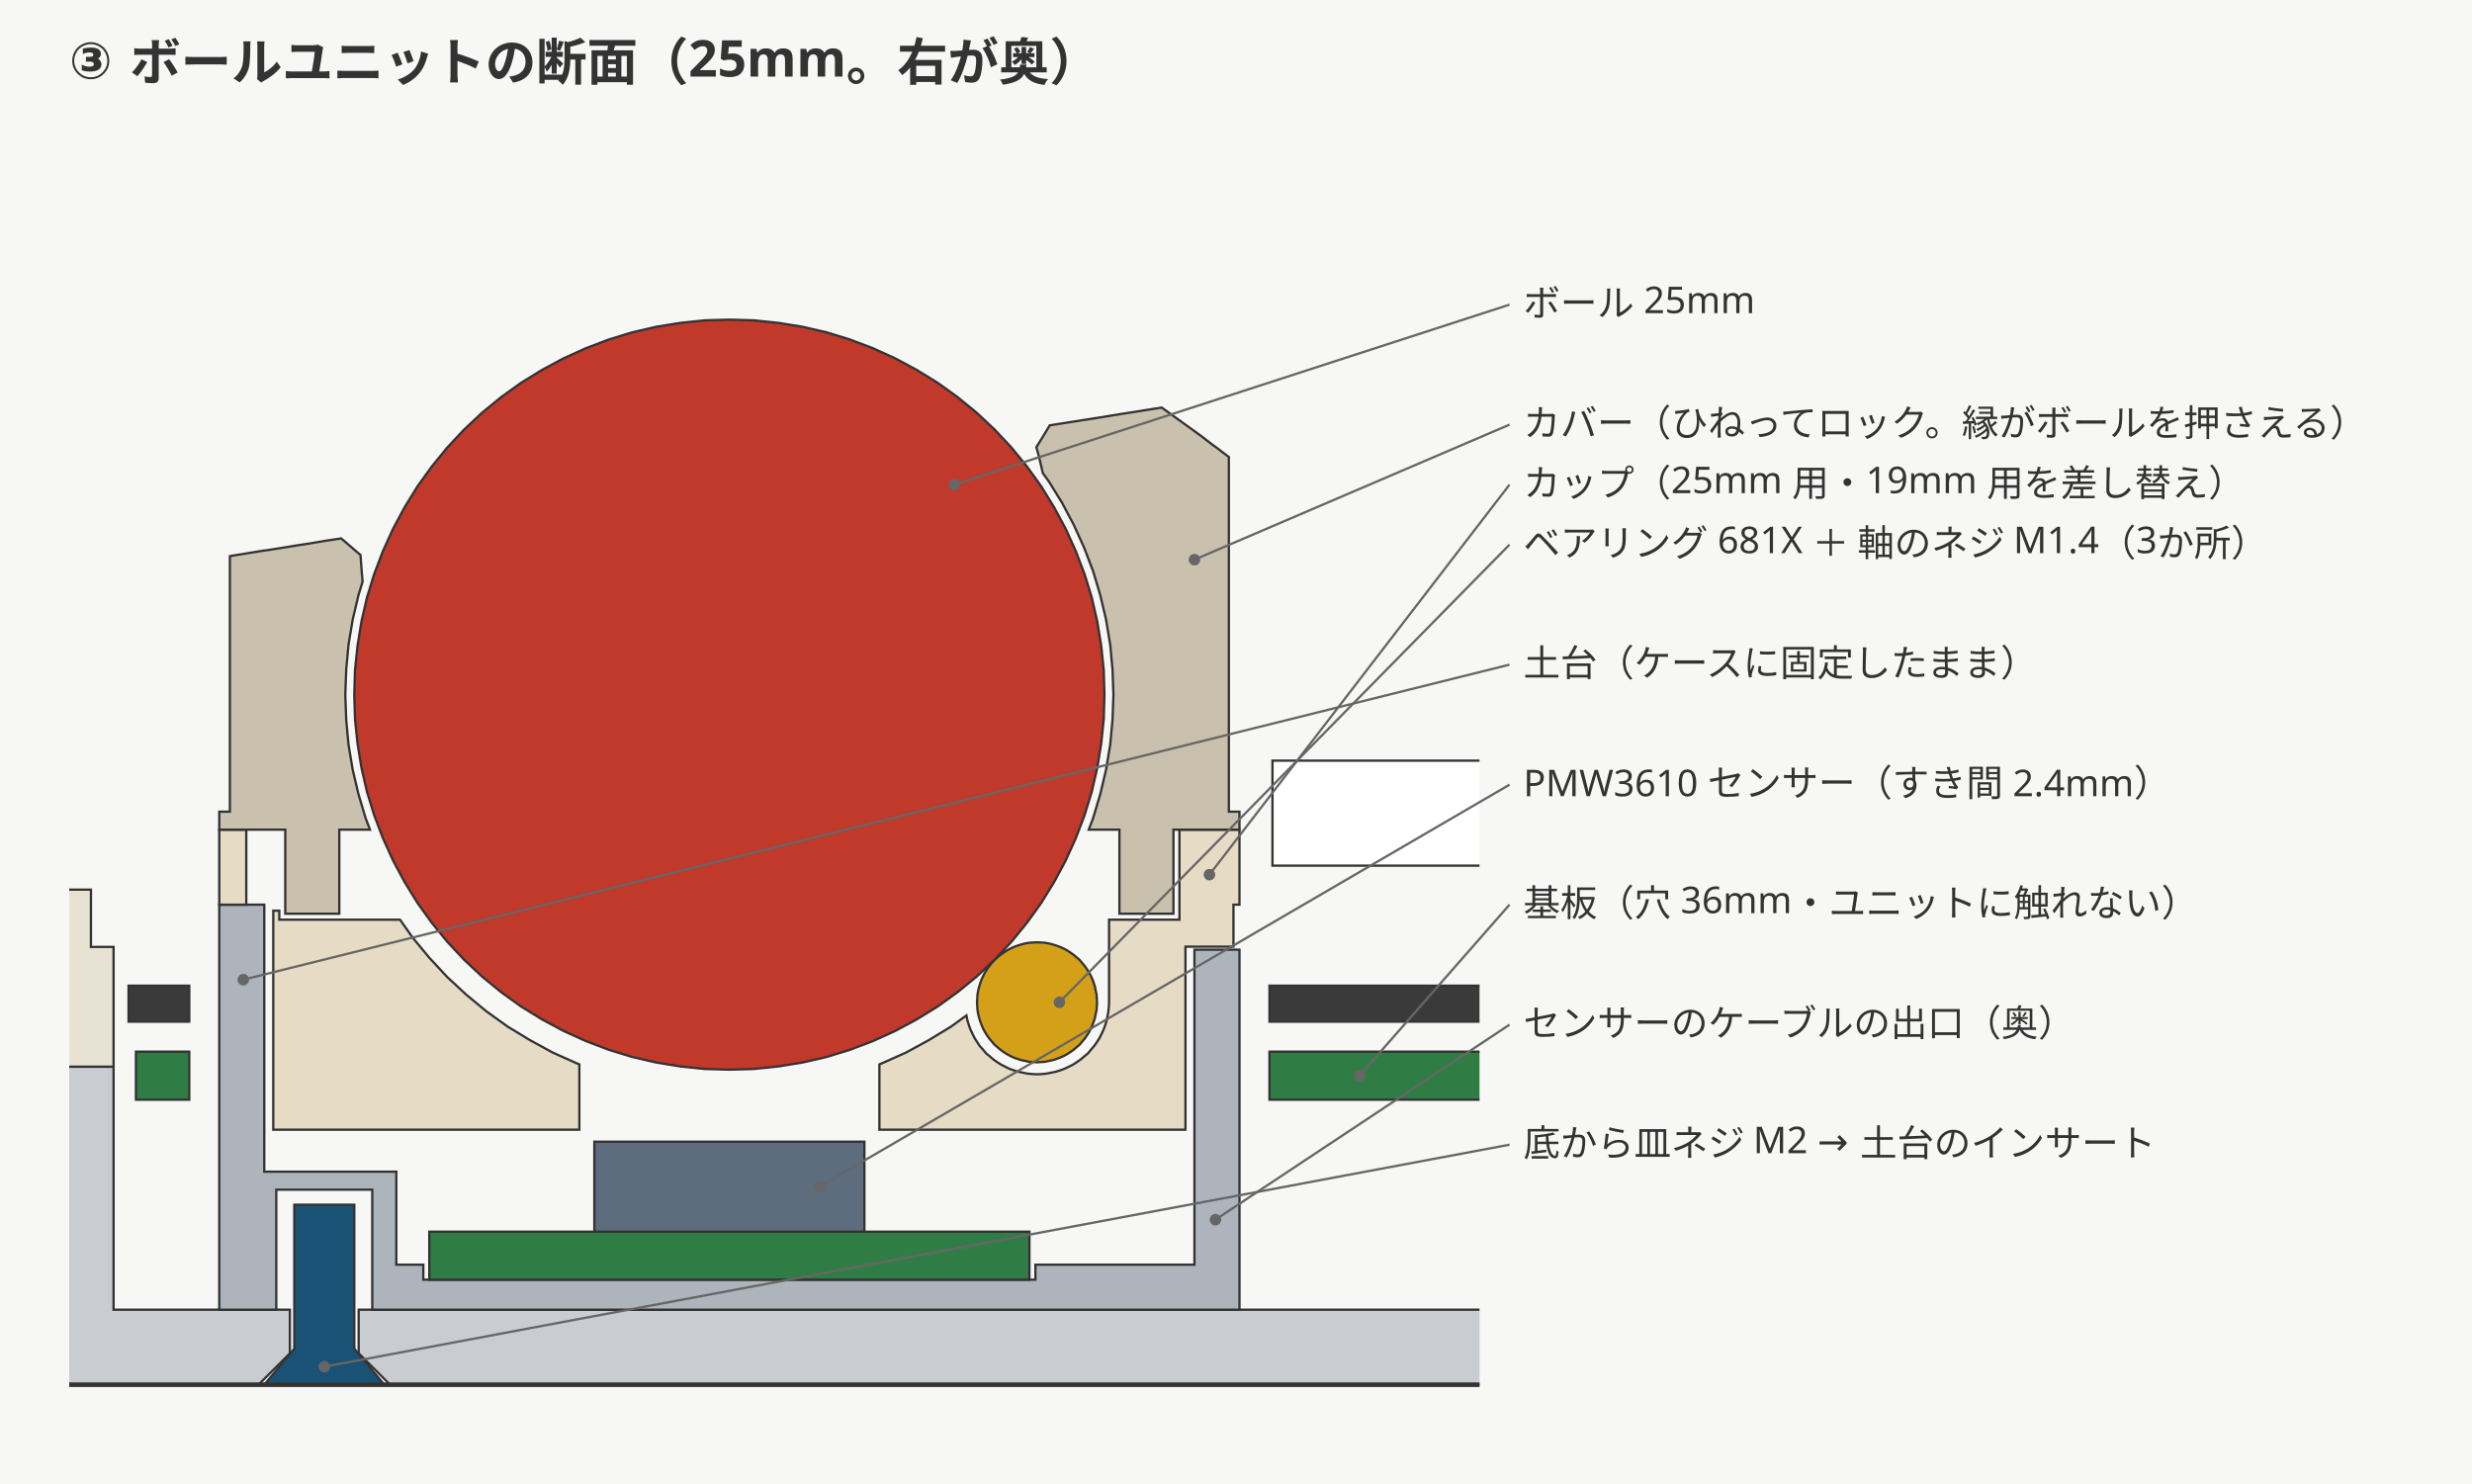
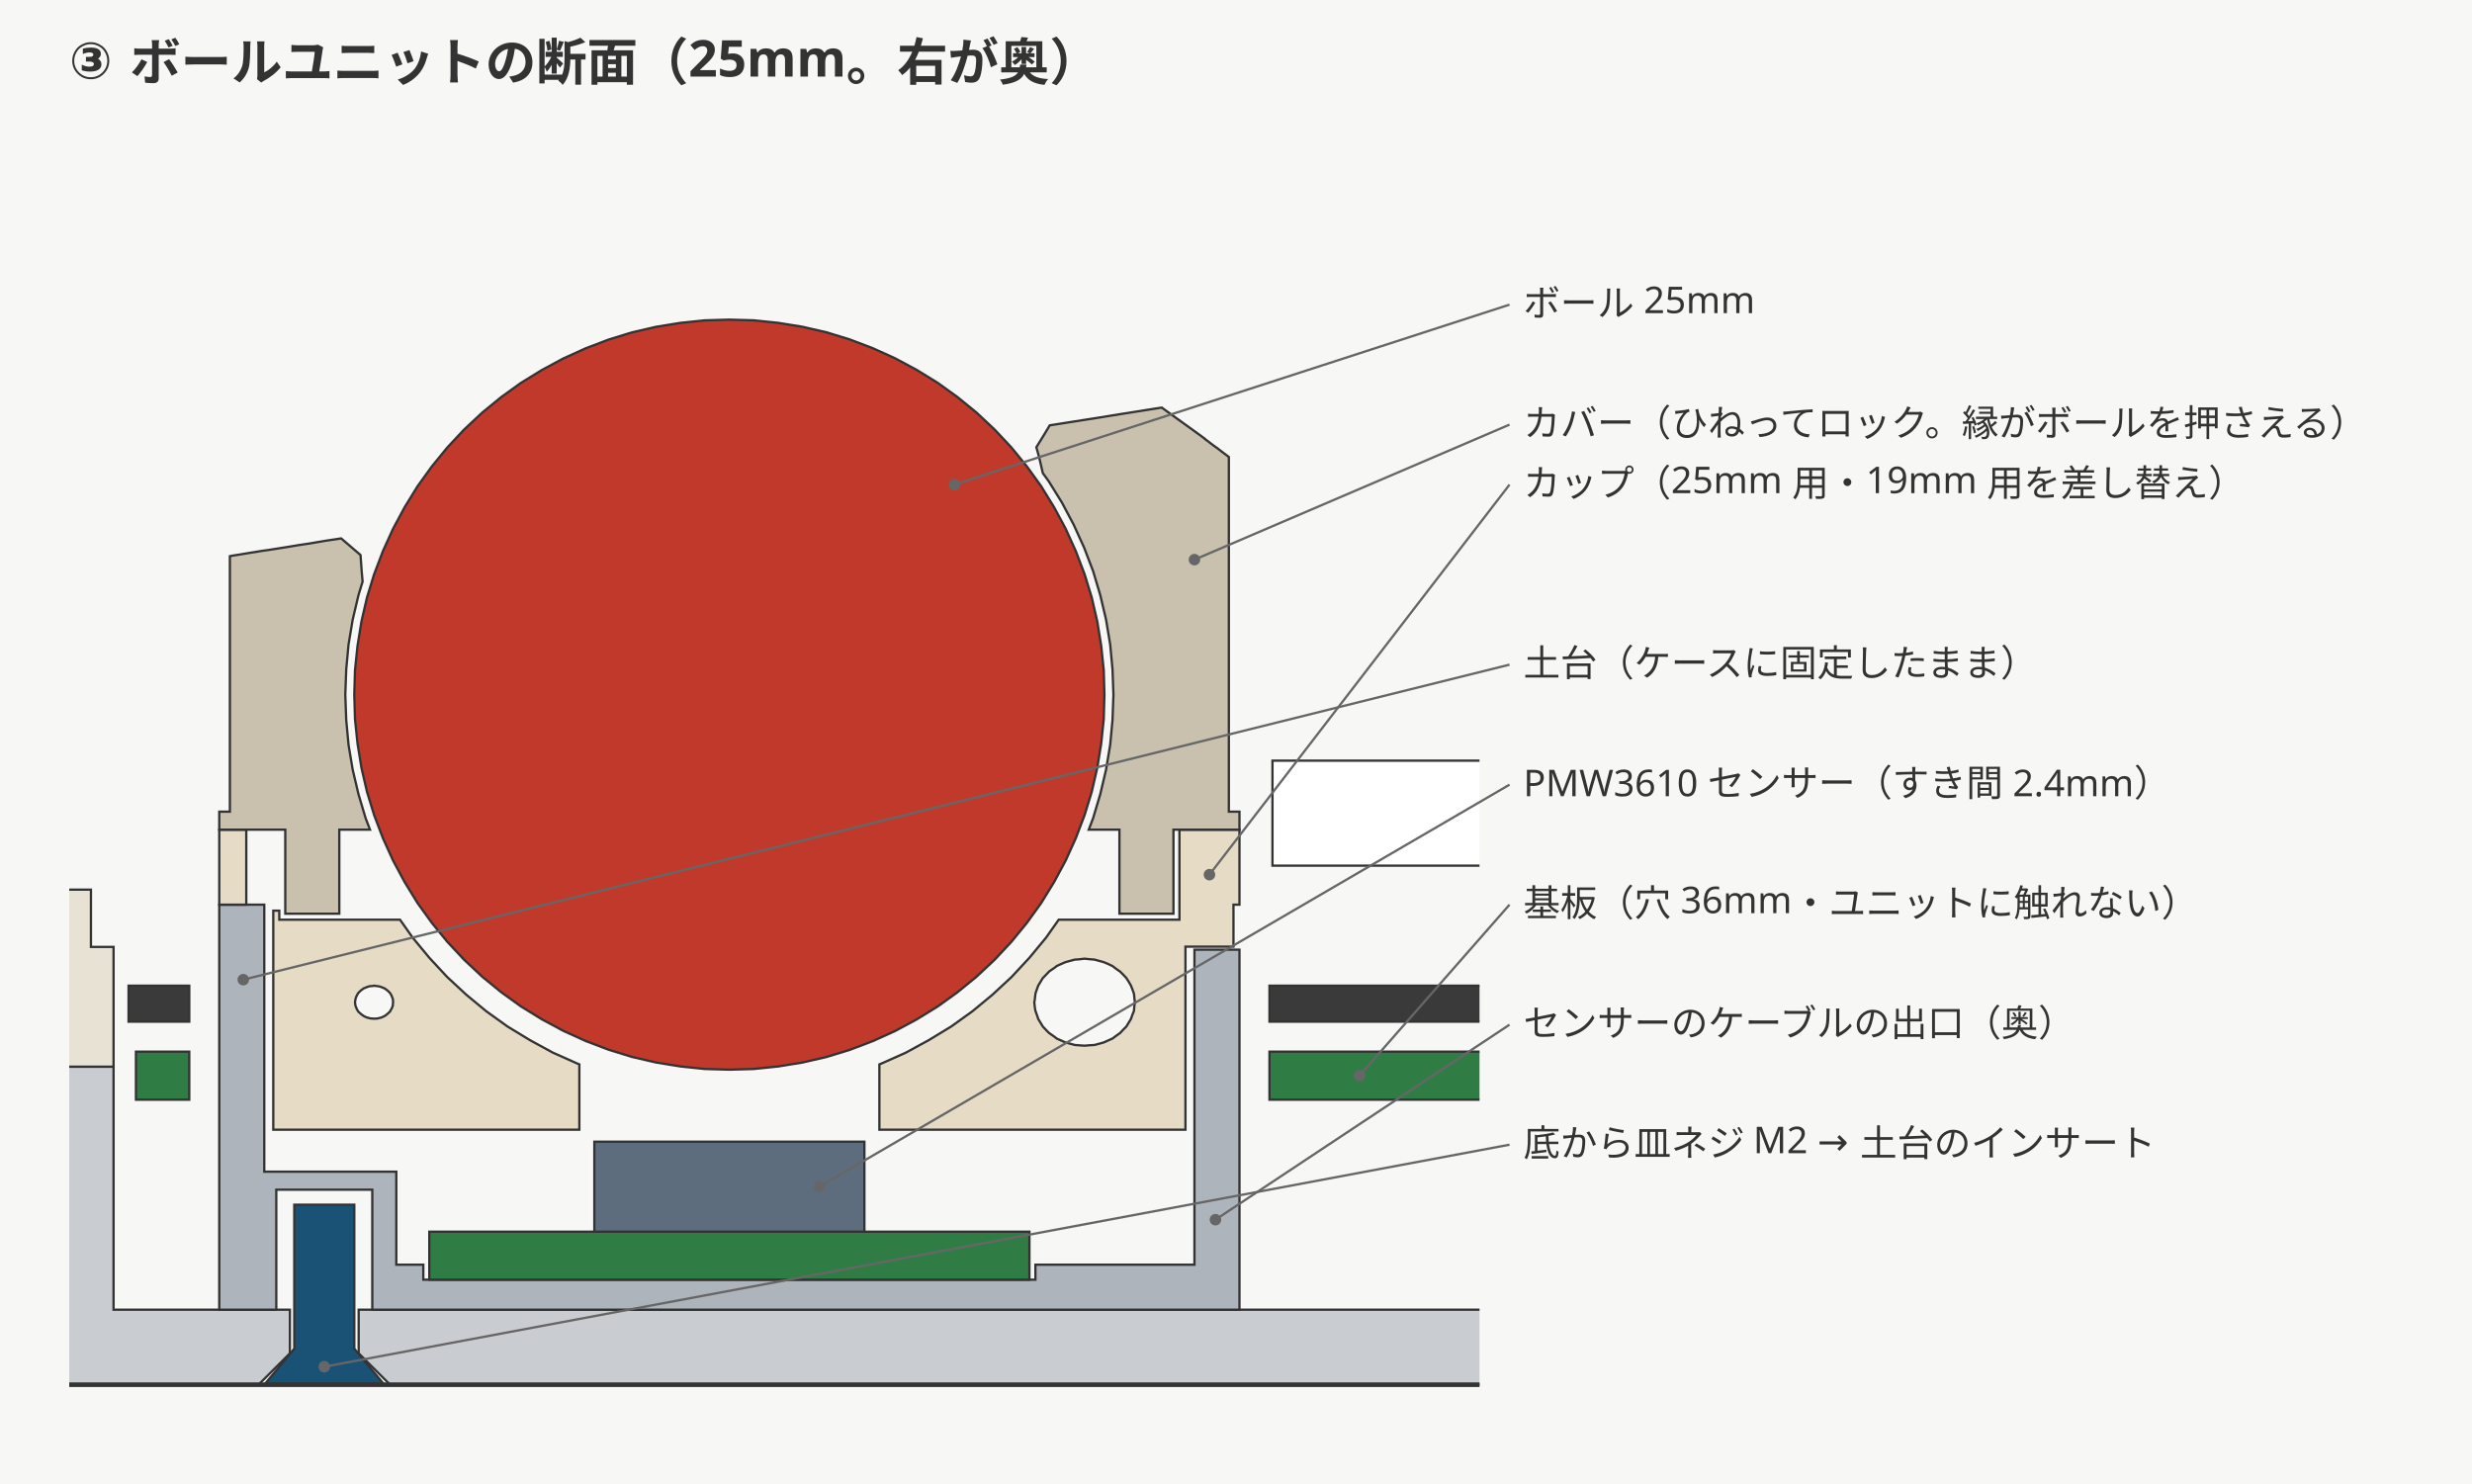
<svg xmlns="http://www.w3.org/2000/svg" width="1071" height="643" viewBox="0 0 1071 643" font-family="IPAPGothic, IPAGothic, sans-serif">
  <rect width="100%" height="100%" fill="#f7f7f5" />
  <text x="30" y="34" font-size="22" font-weight="bold" fill="#333">③ ボールユニットの断面（25mm。右が奥）</text>
  <clipPath id="wx211">
    <rect x="30" y="80" width="611" height="533" />
  </clipPath>
  <g clip-path="url(#wx211)">
    <path d="M125.6,586.4 L125.6,567.5 L122.7,567.5 L114.2,567.5 L108.6,567.5 L107.5,567.5 L102.1,567.5 L101.1,567.5 L95.8,567.5 L94.8,567.5 L89.8,567.5 L88.9,567.5 L84.1,567.5 L83.2,567.5 L78.6,567.5 L77.8,567.5 L73.6,567.5 L72.8,567.5 L68.9,567.5 L68.2,567.5 L64.6,567.5 L64.0,567.5 L60.8,567.5 L60.3,567.5 L57.5,567.5 L57.0,567.5 L54.7,567.5 L54.3,567.5 L52.4,567.5 L52.1,567.5 L50.7,567.5 L50.5,567.5 L49.6,567.5 L49.5,567.5 L49.2,567.5 L49.2,567.5 L49.2,490.0 L49.2,489.5 L49.2,462.4 L49.2,462.4 L49.2,462.2 L39.4,462.2 L37.5,462.2 L34.5,462.2 L34.4,462.2 L34.2,462.2 L33.9,462.2 L33.5,462.2 L27.7,462.2 L27.1,462.2 L26.5,462.2 L25.8,462.2 L20.4,462.2 L19.6,462.2 L18.8,462.2 L17.9,462.2 L16.9,462.2 L16.0,462.2 L11.2,462.2 L10.3,462.2 L9.3,462.2 L8.4,462.2 L7.6,462.2 L6.8,462.2 L2.6,462.2 L2.0,462.2 L1.4,462.2 L0.9,462.2 L0.5,462.2 L0.2,462.2 L-0.0,462.2 L-0.1,462.2 L-0.5,462.2 L-0.6,462.2 L-0.7,462.2 L-0.8,462.2 L-1.0,462.2 L-1.1,462.2 L-1.5,462.2 L-6.9,462.2 L-7.6,462.2 L-11.6,462.2 L-12.1,462.2 L-14.6,462.2 L-14.9,462.2 L-15.7,462.2 L-15.8,462.2 L-15.8,476.0 L-15.8,600.0 L-15.7,600.0 L-14.9,600.0 L-14.6,600.0 L-12.1,600.0 L-11.9,600.0 L-11.9,600.0 L-11.8,600.0 L-11.8,600.0 L-11.6,600.0 L-11.5,600.0 L-11.4,600.0 L-11.1,600.0 L-10.6,600.0 L-8.0,600.0 L-7.3,600.0 L-6.5,600.0 L-5.4,600.0 L-2.0,600.0 L-0.8,600.0 L0.6,600.0 L4.6,600.0 L6.2,600.0 L7.8,600.0 L9.6,600.0 L14.2,600.0 L16.0,600.0 L17.8,600.0 L19.5,600.0 L24.7,600.0 L26.5,600.0 L28.1,600.0 L29.6,600.0 L31.0,600.0 L36.7,600.0 L37.9,600.0 L39.0,600.0 L45.1,600.0 L45.9,600.0 L46.6,600.0 L46.9,600.0 L47.1,600.0 L50.4,600.0 L52.7,600.0 L64.4,600.0 L66.9,600.0 L79.4,600.0 L82.1,600.0 L95.3,600.0 L98.2,600.0 L112.0,600.0 Z M1049.1,594.9 L1049.1,576.6 L1059.6,576.6 L1063.8,576.6 L1068.0,576.6 L1068.0,487.8 L1068.0,462.2 L1066.6,462.2 L1066.5,462.2 L1064.8,462.2 L1063.2,462.2 L1061.7,462.2 L1061.6,462.2 L1060.3,462.2 L1059.1,462.2 L1058.3,462.2 L1057.6,462.2 L1057.2,462.2 L1057.0,462.2 L1053.8,462.2 L1053.6,462.2 L1053.4,462.2 L1053.3,462.2 L1053.2,462.2 L1052.5,462.2 L1052.5,462.2 L1051.5,462.2 L1041.2,462.2 L1039.8,462.2 L1039.8,486.1 L1039.8,486.1 L1039.8,489.5 L1039.8,557.7 L1039.8,567.5 L1039.5,567.5 L1039.4,567.5 L1038.6,567.5 L1038.4,567.5 L1037.1,567.5 L1036.9,567.5 L1035.0,567.5 L1034.7,567.5 L1032.3,567.5 L1031.9,567.5 L1029.1,567.5 L1028.7,567.5 L1025.5,567.5 L1024.9,567.5 L1021.4,567.5 L1020.7,567.5 L1016.8,567.5 L1016.1,567.5 L1011.9,567.5 L1011.1,567.5 L1006.6,567.5 L1005.8,567.5 L1000.9,567.5 L1000.1,567.5 L995.0,567.5 L994.1,567.5 L988.8,567.5 L987.9,567.5 L982.4,567.5 L981.4,567.5 L975.8,567.5 L974.8,567.5 L779.4,567.5 L642.8,567.5 L469.3,567.5 L468.1,567.5 L417.6,567.5 L417.1,567.5 L416.7,567.5 L416.2,567.5 L415.6,567.5 L415.0,567.5 L414.3,567.5 L413.6,567.5 L412.9,567.5 L412.0,567.5 L411.2,567.5 L410.3,567.5 L409.5,567.5 L408.5,567.5 L407.6,567.5 L406.7,567.5 L405.7,567.5 L404.7,567.5 L403.8,567.5 L402.8,567.5 L401.8,567.5 L400.8,567.5 L399.9,567.5 L399.0,567.5 L398.0,567.5 L397.2,567.5 L396.3,567.5 L395.5,567.5 L394.6,567.5 L393.9,567.5 L393.2,567.5 L392.5,567.5 L391.9,567.5 L391.3,567.5 L390.8,567.5 L293.8,567.5 L292.4,567.5 L291.3,567.5 L290.2,567.5 L289.3,567.5 L288.6,567.5 L288.0,567.5 L287.7,567.5 L247.0,567.5 L157.5,567.5 L157.1,567.5 L156.4,567.5 L156.0,567.5 L155.4,567.5 L155.4,586.4 L169.0,600.0 L170.6,600.0 L171.7,600.0 L172.3,600.0 L172.3,600.0 L300.5,600.0 L308.0,600.0 L308.2,600.0 L308.8,600.0 L309.7,600.0 L311.0,600.0 L312.6,600.0 L314.5,600.0 L377.4,600.0 L378.3,600.0 L379.1,600.0 L380.1,600.0 L381.2,600.0 L382.4,600.0 L383.6,600.0 L385.0,600.0 L386.4,600.0 L388.0,600.0 L389.5,600.0 L391.2,600.0 L392.9,600.0 L394.6,600.0 L396.4,600.0 L398.2,600.0 L400.0,600.0 L401.9,600.0 L403.8,600.0 L405.6,600.0 L407.5,600.0 L409.3,600.0 L411.1,600.0 L412.9,600.0 L414.6,600.0 L416.3,600.0 L418.0,600.0 L419.5,600.0 L421.1,600.0 L422.5,600.0 L423.9,600.0 L425.1,600.0 L426.3,600.0 L427.4,600.0 L428.4,600.0 L494.8,600.0 L556.8,600.0 L673.2,600.0 L684.6,600.0 L687.5,600.0 L836.4,600.0 L841.1,600.0 L841.3,600.0 L846.9,600.0 L847.2,600.0 L853.6,600.0 L853.9,600.0 L861.0,600.0 L861.4,600.0 L869.0,600.0 L869.4,600.0 L877.5,600.0 L877.8,600.0 L886.2,600.0 L886.6,600.0 L895.1,600.0 L895.5,600.0 L895.8,600.0 L904.4,600.0 L912.8,600.0 L913.1,600.0 L921.3,600.0 L921.6,600.0 L929.3,600.0 L929.6,600.0 L929.9,600.0 L937.0,600.0 L943.4,600.0 L943.7,600.0 L949.3,600.0 L949.6,600.0 L949.9,600.0 L950.1,600.0 L954.8,600.0 L958.5,600.0 L961.2,600.0 L961.4,600.0 L961.5,600.0 L961.6,600.0 L962.3,600.0 L964.0,600.0 L964.7,600.0 L976.9,600.0 L979.8,600.0 L993.6,600.0 L996.4,600.0 L1009.5,600.0 L1012.1,600.0 L1024.5,600.0 L1026.9,600.0 L1038.5,600.0 L1039.7,600.0 L1039.8,600.0 L1040.5,600.0 L1040.6,600.0 L1040.8,600.0 L1041.2,600.0 L1044.7,600.0 L1045.0,600.0 L1045.7,600.0 L1046.9,600.0 L1048.6,600.0 L1049.1,600.0 Z M1104.8,586.2 L1104.8,462.2 L1103.9,462.2 L1103.8,462.2 L1101.4,462.2 L1101.1,462.2 L1097.2,462.2 L1096.6,462.2 L1091.3,462.2 L1090.5,462.2 L1087.4,462.2 L1087.3,462.2 L1086.9,462.2 L1086.3,462.2 L1085.4,462.2 L1084.3,462.2 L1084.1,462.2 L1082.8,462.2 L1081.4,462.2 L1079.8,462.2 L1078.0,462.2 L1076.6,462.2 L1076.6,551.0 L1076.6,576.6 L1079.7,576.6 L1083.9,576.6 L1084.1,576.6 L1086.0,576.6 L1095.5,576.6 L1095.5,581.7 L1095.5,600.0 L1095.9,600.0 L1095.9,600.0 L1097.6,600.0 L1098.7,600.0 L1099.4,600.0 L1099.7,600.0 L1101.1,600.0 L1101.4,600.0 L1103.8,600.0 L1103.9,600.0 L1104.8,600.0 Z" fill="#c9ccd1" stroke="#333" stroke-width="1" fill-rule="evenodd" />
    <path d="M49.2,449.6 L49.2,449.2 L49.2,424.7 L49.2,410.3 L48.0,410.3 L45.6,410.3 L44.0,410.3 L43.3,410.3 L39.4,410.3 L39.4,410.3 L39.4,395.4 L39.4,393.7 L39.4,390.2 L39.4,389.8 L39.4,389.0 L39.4,385.5 L39.2,385.5 L37.5,385.5 L27.5,385.5 L25.7,385.5 L16.8,385.5 L15.3,385.5 L7.4,385.5 L6.1,385.5 L-0.5,385.5 L-1.5,385.5 L-6.9,385.5 L-7.6,385.5 L-11.6,385.5 L-12.1,385.5 L-14.6,385.5 L-14.9,385.5 L-15.7,385.5 L-15.8,385.5 L-15.8,393.2 L-15.8,462.2 L-15.7,462.2 L-14.9,462.2 L-14.6,462.2 L-12.1,462.2 L-11.6,462.2 L-7.6,462.2 L-6.9,462.2 L-1.5,462.2 L-0.7,462.2 L-0.6,462.2 L0.1,462.2 L0.2,462.2 L0.5,462.2 L1.7,462.2 L1.7,462.2 L1.9,462.2 L6.1,462.2 L6.3,462.2 L6.6,462.2 L7.0,462.2 L7.4,462.2 L7.9,462.2 L8.5,462.2 L9.1,462.2 L9.8,462.2 L10.5,462.2 L15.2,462.2 L16.0,462.2 L16.7,462.2 L17.4,462.2 L18.0,462.2 L18.7,462.2 L19.2,462.2 L19.8,462.2 L20.2,462.2 L25.6,462.2 L26.0,462.2 L26.3,462.2 L26.5,462.2 L26.7,462.2 L26.7,462.2 L35.9,462.2 L42.7,462.2 L49.2,462.2 Z M1104.8,454.5 L1104.8,385.5 L1103.9,385.5 L1103.8,385.5 L1101.4,385.5 L1101.1,385.5 L1097.2,385.5 L1096.6,385.5 L1091.3,385.5 L1090.5,385.5 L1083.9,385.5 L1082.8,385.5 L1075.1,385.5 L1073.7,385.5 L1064.8,385.5 L1063.2,385.5 L1053.3,385.5 L1051.5,385.5 L1051.1,385.5 L1049.5,385.5 L1049.5,406.9 L1049.5,410.3 L1049.5,410.3 L1049.1,410.3 L1047.9,410.3 L1046.0,410.3 L1045.4,410.3 L1044.5,410.3 L1039.8,410.3 L1039.8,430.4 L1039.8,449.2 L1039.8,455.9 L1039.8,462.2 L1040.4,462.2 L1044.9,462.2 L1060.7,462.2 L1060.9,462.2 L1061.2,462.2 L1061.7,462.2 L1062.4,462.2 L1062.7,462.2 L1063.5,462.2 L1064.4,462.2 L1064.7,462.2 L1065.7,462.2 L1066.9,462.2 L1068.1,462.2 L1069.5,462.2 L1070.9,462.2 L1072.3,462.2 L1073.7,462.2 L1073.8,462.2 L1075.3,462.2 L1076.6,462.2 L1077.9,462.2 L1079.1,462.2 L1080.2,462.2 L1081.1,462.2 L1081.9,462.2 L1082.5,462.2 L1082.9,462.2 L1083.2,462.2 L1083.3,462.2 L1084.1,462.2 L1087.8,462.2 L1090.5,462.2 L1091.3,462.2 L1096.6,462.2 L1097.2,462.2 L1101.1,462.2 L1101.4,462.2 L1103.8,462.2 L1103.9,462.2 L1104.8,462.2 Z" fill="#e8e2d4" stroke="#333" stroke-width="1" fill-rule="evenodd" />
    <path d="M82.0,476.5 L82.0,455.7 L58.9,455.7 L58.9,455.7 L58.9,476.5 L58.9,476.5 L82.0,476.5 Z M1030.0,473.9 L1030.0,455.7 L651.8,455.7 L649.5,455.7 L647.1,455.7 L644.9,455.7 L642.6,455.7 L638.4,455.7 L634.5,455.7 L630.9,455.7 L627.7,455.7 L626.2,455.7 L624.9,455.7 L623.7,455.7 L622.5,455.7 L611.7,455.7 L602.3,455.7 L591.8,455.7 L579.8,455.7 L566.0,455.7 L550.0,455.7 L550.0,455.7 L550.0,476.5 L566.0,476.5 L579.8,476.5 L591.8,476.5 L602.3,476.5 L611.7,476.5 L622.5,476.5 L623.7,476.5 L624.9,476.5 L626.2,476.5 L627.7,476.5 L630.9,476.5 L634.5,476.5 L638.4,476.5 L642.6,476.5 L644.9,476.5 L647.1,476.5 L649.5,476.5 L651.8,476.5 L1030.0,476.5 Z" fill="#2f7d45" stroke="#333" stroke-width="1" fill-rule="evenodd" />
    <path d="M82.0,427.1 L55.7,427.1 L55.7,427.1 L55.7,442.7 L55.7,442.7 L82.0,442.7 Z M1033.3,435.3 L1033.3,427.1 L1030.7,427.1 L1030.5,427.1 L1029.9,427.1 L1027.6,427.1 L1024.1,427.1 L1022.1,427.1 L1019.9,427.1 L1008.2,427.1 L869.5,427.1 L816.7,427.1 L714.7,427.1 L576.0,427.1 L553.2,427.1 L550.0,427.1 L550.0,442.7 L553.2,442.7 L576.0,442.7 L714.7,442.7 L816.7,442.7 L869.5,442.7 L1008.2,442.7 L1019.9,442.7 L1022.1,442.7 L1024.1,442.7 L1027.6,442.7 L1029.9,442.7 L1030.5,442.7 L1030.7,442.7 L1033.3,442.7 Z" fill="#3a3a3a" stroke="#333" stroke-width="1" fill-rule="evenodd" />
    <path d="M785.3,372.6 L785.3,329.6 L772.3,329.6 L551.3,329.6 L551.3,332.1 L551.3,375.1 L772.3,375.1 L785.3,375.1 Z M1032.9,372.6 L1032.9,329.6 L1019.9,329.6 L798.9,329.6 L798.9,332.1 L798.9,375.1 L1019.9,375.1 L1032.9,375.1 Z" fill="#ffffff" stroke="#333" stroke-width="1" fill-rule="evenodd" />
    <path d="M119.7,515.5 L161.3,515.5 L161.3,567.5 L537.0,567.5 L537.0,411.5 L517.5,411.5 L517.5,548.0 L502.5,548.0 L490.3,548.0 L479.7,548.0 L470.1,548.0 L448.6,548.0 L448.6,551.2 L448.6,554.5 L316.0,554.5 L183.4,554.5 L183.4,551.2 L183.4,548.0 L171.7,548.0 L171.7,507.7 L114.5,507.7 L114.5,392.0 L95.0,392.0 L95.0,567.5 L119.7,567.5 Z" fill="#aeb4bc" stroke="#333" stroke-width="1" fill-rule="evenodd" />
-     <path d="M106.7,383.2 L106.7,369.0 L106.7,359.5 L95.0,359.5 L95.0,392.0 L106.7,392.0 Z M513.6,410.2 L534.4,410.2 L534.4,401.1 L534.4,392.0 L537.0,392.0 L537.0,359.5 L511.0,359.5 L511.0,398.5 L491.2,398.5 L480.5,398.5 L480.5,416.4 L480.5,434.3 L480.4,436.3 L480.2,438.4 L479.8,440.4 L479.4,442.4 L478.8,444.3 L478.1,446.2 L477.2,448.1 L476.3,449.9 L475.2,451.6 L474.0,453.3 L472.7,454.8 L471.4,456.4 L469.8,457.7 L468.3,459.0 L466.6,460.2 L464.9,461.3 L463.1,462.2 L461.2,463.1 L459.3,463.8 L457.4,464.4 L455.4,464.8 L453.4,465.2 L451.3,465.4 L449.3,465.5 L447.3,465.4 L445.2,465.2 L443.2,464.8 L441.2,464.4 L439.3,463.8 L437.3,463.1 L435.5,462.2 L433.7,461.3 L432.0,460.2 L430.3,459.0 L428.8,457.7 L427.2,456.4 L425.9,454.8 L424.5,453.3 L423.4,451.6 L422.3,449.9 L421.4,448.1 L420.5,446.2 L419.8,444.3 L419.2,442.4 L418.8,440.5 L418.7,440.0 L412.1,444.8 L402.4,450.7 L392.5,456.1 L382.2,460.7 L381.0,461.2 L381.0,489.5 L513.6,489.5 Z M251.0,461.2 L249.8,460.7 L239.5,456.1 L229.6,450.7 L219.9,444.8 L210.7,438.2 L202.0,431.0 L193.7,423.3 L186.0,415.0 L178.8,406.3 L173.3,398.5 L121.0,398.5 L121.0,394.6 L118.4,394.6 L118.4,489.5 L251.0,489.5 Z" fill="#e6dcc6" stroke="#333" stroke-width="1" fill-rule="evenodd" />
+     <path d="M106.7,383.2 L106.7,369.0 L106.7,359.5 L95.0,359.5 L95.0,392.0 L106.7,392.0 Z M513.6,410.2 L534.4,410.2 L534.4,401.1 L534.4,392.0 L537.0,392.0 L537.0,359.5 L511.0,359.5 L511.0,398.5 L458.7,398.5 L453.2,406.3 L446.0,415.0 L438.3,423.3 L430.0,431.0 L421.3,438.2 L412.1,444.8 L402.4,450.7 L392.5,456.1 L382.2,460.7 L381.0,461.2 L381.0,489.5 L513.6,489.5 Z M251.0,461.2 L249.8,460.7 L239.5,456.1 L229.6,450.7 L219.9,444.8 L210.7,438.2 L202.0,431.0 L193.7,423.3 L186.0,415.0 L178.8,406.3 L173.3,398.5 L121.0,398.5 L121.0,394.6 L118.4,394.6 L118.4,489.5 L251.0,489.5 Z M468.3,453.0 L465.7,452.8 L464.2,452.4 L461.6,451.7 L460.3,451.1 L457.8,450.0 L456.8,449.2 L454.5,447.6 L453.7,446.8 L451.8,444.8 L451.2,443.8 L449.8,441.5 L449.5,440.5 L448.6,438.0 L448.4,436.9 L448.1,434.3 L448.3,433.3 L448.6,430.6 L448.9,429.6 L449.8,427.1 L450.4,426.1 L451.8,423.8 L452.6,423.0 L454.5,421.0 L454.6,420.9 L456.8,419.4 L457.7,418.7 L457.8,418.6 L459.1,418.0 L461.6,416.9 L463.1,416.5 L465.7,415.8 L467.3,415.7 L469.9,415.4 L471.7,415.6 L474.2,415.8 L476.0,416.3 L478.2,416.9 L480.1,417.7 L482.0,418.6 L483.7,419.9 L485.3,421.0 L486.8,422.5 L488.0,423.8 L489.2,425.7 L490.0,427.1 L490.8,429.2 L491.3,430.6 L491.5,432.8 L491.7,434.3 L491.4,436.5 L491.3,438.0 L490.5,440.0 L490.0,441.5 L488.9,443.3 L488.0,444.8 L486.5,446.3 L485.3,447.6 L483.6,448.8 L482.0,450.0 L480.2,450.8 L478.2,451.7 L476.4,452.2 L474.2,452.8 L472.4,452.9 L469.9,453.1 Z M160.7,441.3 L160.5,441.3 L159.1,440.9 L158.9,440.9 L157.7,440.3 L157.5,440.2 L156.4,439.4 L156.3,439.3 L155.3,438.4 L155.2,438.3 L154.5,437.1 L154.5,437.0 L154.0,435.8 L154.0,435.7 L153.8,434.4 L153.8,434.3 L154.0,433.0 L154.0,432.9 L154.4,431.7 L154.5,431.6 L155.1,430.4 L155.2,430.3 L156.1,429.4 L156.3,429.2 L157.4,428.4 L157.5,428.3 L158.8,427.8 L158.9,427.7 L160.3,427.3 L160.5,427.3 L161.9,427.2 L162.1,427.1 L163.4,427.3 L163.7,427.3 L165.0,427.6 L165.2,427.7 L166.4,428.2 L166.7,428.3 L167.7,429.1 L167.9,429.2 L168.8,430.1 L169.0,430.3 L169.6,431.3 L169.7,431.6 L170.1,432.6 L170.2,432.9 L170.3,434.0 L170.3,434.3 L170.2,435.4 L170.2,435.7 L169.8,436.8 L169.7,437.0 L169.1,438.0 L169.0,438.3 L168.1,439.1 L167.9,439.3 L166.9,440.1 L166.7,440.2 L165.5,440.8 L165.2,440.9 L164.0,441.2 L163.7,441.3 L162.3,441.4 L162.1,441.4 Z" fill="#e6dcc6" stroke="#333" stroke-width="1" fill-rule="evenodd" />
    <path d="M446.0,544.1 L446.0,533.7 L316.0,533.7 L186.0,533.7 L186.0,544.1 L186.0,554.5 L316.0,554.5 L446.0,554.5 Z" fill="#2f7d45" stroke="#333" stroke-width="1" fill-rule="evenodd" />
    <path d="M374.5,514.2 L374.5,494.7 L316.0,494.7 L257.5,494.7 L257.5,514.2 L257.5,533.7 L316.0,533.7 L374.5,533.7 Z" fill="#5d6d7e" stroke="#333" stroke-width="1" fill-rule="evenodd" />
-     <path d="M451.0,460.2 L452.7,460.1 L454.4,459.7 L456.0,459.4 L457.6,458.9 L459.2,458.3 L460.8,457.6 L462.3,456.8 L463.7,455.9 L465.1,454.9 L466.4,453.8 L467.7,452.7 L468.8,451.4 L469.9,450.1 L470.9,448.7 L471.8,447.3 L472.6,445.8 L473.3,444.2 L473.9,442.6 L474.4,441.0 L474.7,439.4 L475.1,437.7 L475.2,436.0 L475.3,434.3 L475.2,432.6 L475.1,430.9 L474.7,429.2 L474.4,427.6 L473.9,426.0 L473.3,424.3 L472.6,422.8 L471.8,421.3 L470.9,419.9 L469.9,418.5 L468.8,417.2 L467.7,415.9 L466.4,414.8 L465.1,413.7 L463.7,412.7 L462.3,411.8 L460.8,411.0 L459.2,410.3 L457.6,409.7 L456.0,409.2 L454.4,408.8 L452.7,408.5 L451.0,408.4 L449.3,408.3 L447.6,408.4 L445.9,408.5 L444.2,408.8 L442.6,409.2 L441.0,409.7 L439.3,410.3 L437.8,411.0 L436.3,411.8 L434.9,412.7 L433.5,413.7 L432.2,414.8 L430.9,415.9 L429.8,417.2 L428.7,418.5 L427.7,419.9 L426.8,421.3 L426.0,422.8 L425.3,424.3 L424.7,426.0 L424.2,427.6 L423.8,429.2 L423.5,430.9 L423.4,432.6 L423.3,434.3 L423.4,436.0 L423.5,437.7 L423.8,439.4 L424.2,441.0 L424.7,442.6 L425.3,444.2 L426.0,445.8 L426.8,447.3 L427.7,448.7 L428.7,450.1 L429.8,451.4 L430.9,452.7 L432.2,453.8 L433.5,454.9 L434.9,455.9 L436.3,456.8 L437.8,457.6 L439.3,458.3 L441.0,458.9 L442.6,459.4 L444.2,459.7 L445.9,460.1 L447.6,460.2 L449.3,460.3 Z" fill="#d4a017" stroke="#333" stroke-width="1" fill-rule="evenodd" />
    <path d="M326.6,463.2 L337.2,462.1 L347.7,460.4 L358.1,458.0 L368.2,454.9 L378.2,451.1 L387.9,446.7 L397.2,441.7 L406.3,436.1 L414.9,429.9 L423.1,423.2 L430.9,415.9 L438.2,408.1 L444.9,399.9 L451.1,391.3 L456.7,382.2 L461.7,372.9 L466.1,363.2 L469.9,353.2 L473.0,343.1 L475.4,332.7 L477.1,322.2 L478.2,311.6 L478.5,301.0 L478.2,290.4 L477.1,279.8 L475.4,269.3 L473.0,258.9 L469.9,248.8 L466.1,238.8 L461.7,229.1 L456.7,219.8 L451.1,210.7 L444.9,202.1 L438.2,193.9 L430.9,186.1 L423.1,178.8 L414.9,172.1 L406.3,165.9 L397.2,160.3 L387.9,155.3 L378.2,150.9 L368.2,147.1 L358.1,144.0 L347.7,141.6 L337.2,139.9 L326.6,138.8 L316.0,138.5 L305.4,138.8 L294.8,139.9 L284.3,141.6 L273.9,144.0 L263.8,147.1 L253.8,150.9 L244.1,155.3 L234.8,160.3 L225.7,165.9 L217.1,172.1 L208.9,178.8 L201.1,186.1 L193.8,193.9 L187.1,202.1 L180.9,210.7 L175.3,219.8 L170.3,229.1 L165.9,238.8 L162.1,248.8 L159.0,258.9 L156.6,269.3 L154.9,279.8 L153.8,290.4 L153.5,301.0 L153.8,311.6 L154.9,322.2 L156.6,332.7 L159.0,343.1 L162.1,353.2 L165.9,363.2 L170.3,372.9 L175.3,382.2 L180.9,391.3 L187.1,399.9 L193.8,408.1 L201.1,415.9 L208.9,423.2 L217.1,429.9 L225.7,436.1 L234.8,441.7 L244.1,446.7 L253.8,451.1 L263.8,454.9 L273.9,458.0 L284.3,460.4 L294.8,462.1 L305.4,463.2 L316.0,463.5 Z" fill="#c0392b" stroke="#333" stroke-width="1" fill-rule="evenodd" />
    <path d="M153.5,584.4 L153.5,522.0 L127.5,522.0 L127.5,584.4 L114.5,600.0 L166.5,600.0 Z" fill="#1a5276" stroke="#333" stroke-width="1" fill-rule="evenodd" />
    <path d="M508.4,359.5 L537.0,359.5 L537.0,351.7 L532.4,351.7 L532.4,198.0 L529.6,195.9 L527.4,194.2 L525.7,193.0 L524.4,192.0 L523.5,191.3 L522.8,190.8 L522.4,190.5 L522.1,190.3 L522.1,190.2 L520.1,188.7 L512.2,183.0 L503.3,176.6 L486.9,179.2 L475.8,181.0 L465.0,182.7 L454.8,184.3 L452.7,187.8 L449.0,193.8 L449.9,197.0 L450.6,199.8 L451.8,205.0 L454.4,208.6 L460.1,217.8 L465.2,227.4 L469.7,237.3 L473.6,247.5 L476.7,257.9 L479.2,268.5 L481.0,279.3 L482.0,290.1 L482.4,301.0 L482.0,311.9 L481.0,322.7 L479.2,333.5 L476.7,344.1 L473.6,354.5 L471.7,359.5 L485.0,359.5 L485.0,395.9 L508.4,395.9 Z M147.0,359.5 L160.3,359.5 L158.4,354.5 L155.3,344.1 L152.8,333.5 L151.0,322.7 L150.0,311.9 L149.6,301.0 L150.0,290.1 L151.0,279.3 L152.8,268.5 L155.3,257.9 L157.1,252.0 L156.7,247.5 L156.2,240.5 L150.5,235.6 L147.8,233.3 L140.5,234.4 L134.1,235.5 L129.4,236.2 L124.6,237.0 L116.4,238.3 L113.5,238.7 L101.2,240.7 L100.6,240.8 L100.4,240.8 L100.2,240.9 L99.6,241.0 L99.6,351.7 L95.0,351.7 L95.0,359.5 L123.6,359.5 L123.6,395.9 L147.0,395.9 Z" fill="#c9c1ae" stroke="#333" stroke-width="1" fill-rule="evenodd" />
  </g>
  <line x1="30" y1="600.0" x2="641.0" y2="600.0" stroke="#333" stroke-width="2" />
  <line x1="413.5" y1="210.0" x2="654.0" y2="132.0" stroke="#666" stroke-width="1" />
  <circle cx="413.5" cy="210.0" r="2.5" fill="#666" />
  <text x="660.0" y="137.0" font-size="16" fill="#333">ボール 25mm</text>
  <line x1="517.5" y1="242.5" x2="654.0" y2="184.0" stroke="#666" stroke-width="1" />
  <circle cx="517.5" cy="242.5" r="2.5" fill="#666" />
  <text x="660.0" y="189.0" font-size="16" fill="#333">カバー（ひねってロック。縁がボールを押さえる）</text>
  <line x1="524.0" y1="379.0" x2="654.0" y2="210.0" stroke="#666" stroke-width="1" />
  <circle cx="524.0" cy="379.0" r="2.5" fill="#666" />
  <text x="660.0" y="215.0" font-size="16" fill="#333">カップ（25mm 用・19mm 用を差し替え）</text>
-   <line x1="459.0" y1="434.3" x2="654.0" y2="236.0" stroke="#666" stroke-width="1" />
-   <circle cx="459.0" cy="434.3" r="2.5" fill="#666" />
-   <text x="660.0" y="241.0" font-size="16" fill="#333">ベアリング 681X ＋ 軸のネジ M1.4（3か所）</text>
  <line x1="105.4" y1="424.5" x2="654.0" y2="288.0" stroke="#666" stroke-width="1" />
  <circle cx="105.4" cy="424.5" r="2.5" fill="#666" />
  <text x="660.0" y="293.0" font-size="16" fill="#333">土台（ケースに固定したまま）</text>
  <line x1="355.0" y1="514.2" x2="654.0" y2="340.0" stroke="#666" stroke-width="1" />
  <circle cx="355.0" cy="514.2" r="2.5" fill="#666" />
  <text x="660.0" y="345.0" font-size="16" fill="#333">PMW3610 センサー（すき間 2.4mm）</text>
  <line x1="589.0" y1="466.1" x2="654.0" y2="392.0" stroke="#666" stroke-width="1" />
  <circle cx="589.0" cy="466.1" r="2.5" fill="#666" />
  <text x="660.0" y="397.0" font-size="16" fill="#333">基板（穴 36mm・ユニットに触れない）</text>
  <line x1="526.6" y1="528.5" x2="654.0" y2="444.0" stroke="#666" stroke-width="1" />
  <circle cx="526.6" cy="528.5" r="2.5" fill="#666" />
  <text x="660.0" y="449.0" font-size="16" fill="#333">センサーのケーブルの出口（奥）</text>
  <line x1="140.5" y1="592.2" x2="654.0" y2="496.0" stroke="#666" stroke-width="1" />
  <circle cx="140.5" cy="592.2" r="2.5" fill="#666" />
  <text x="660.0" y="501.0" font-size="16" fill="#333">底から皿ネジ M2 → 土台のインサート</text>
</svg>
